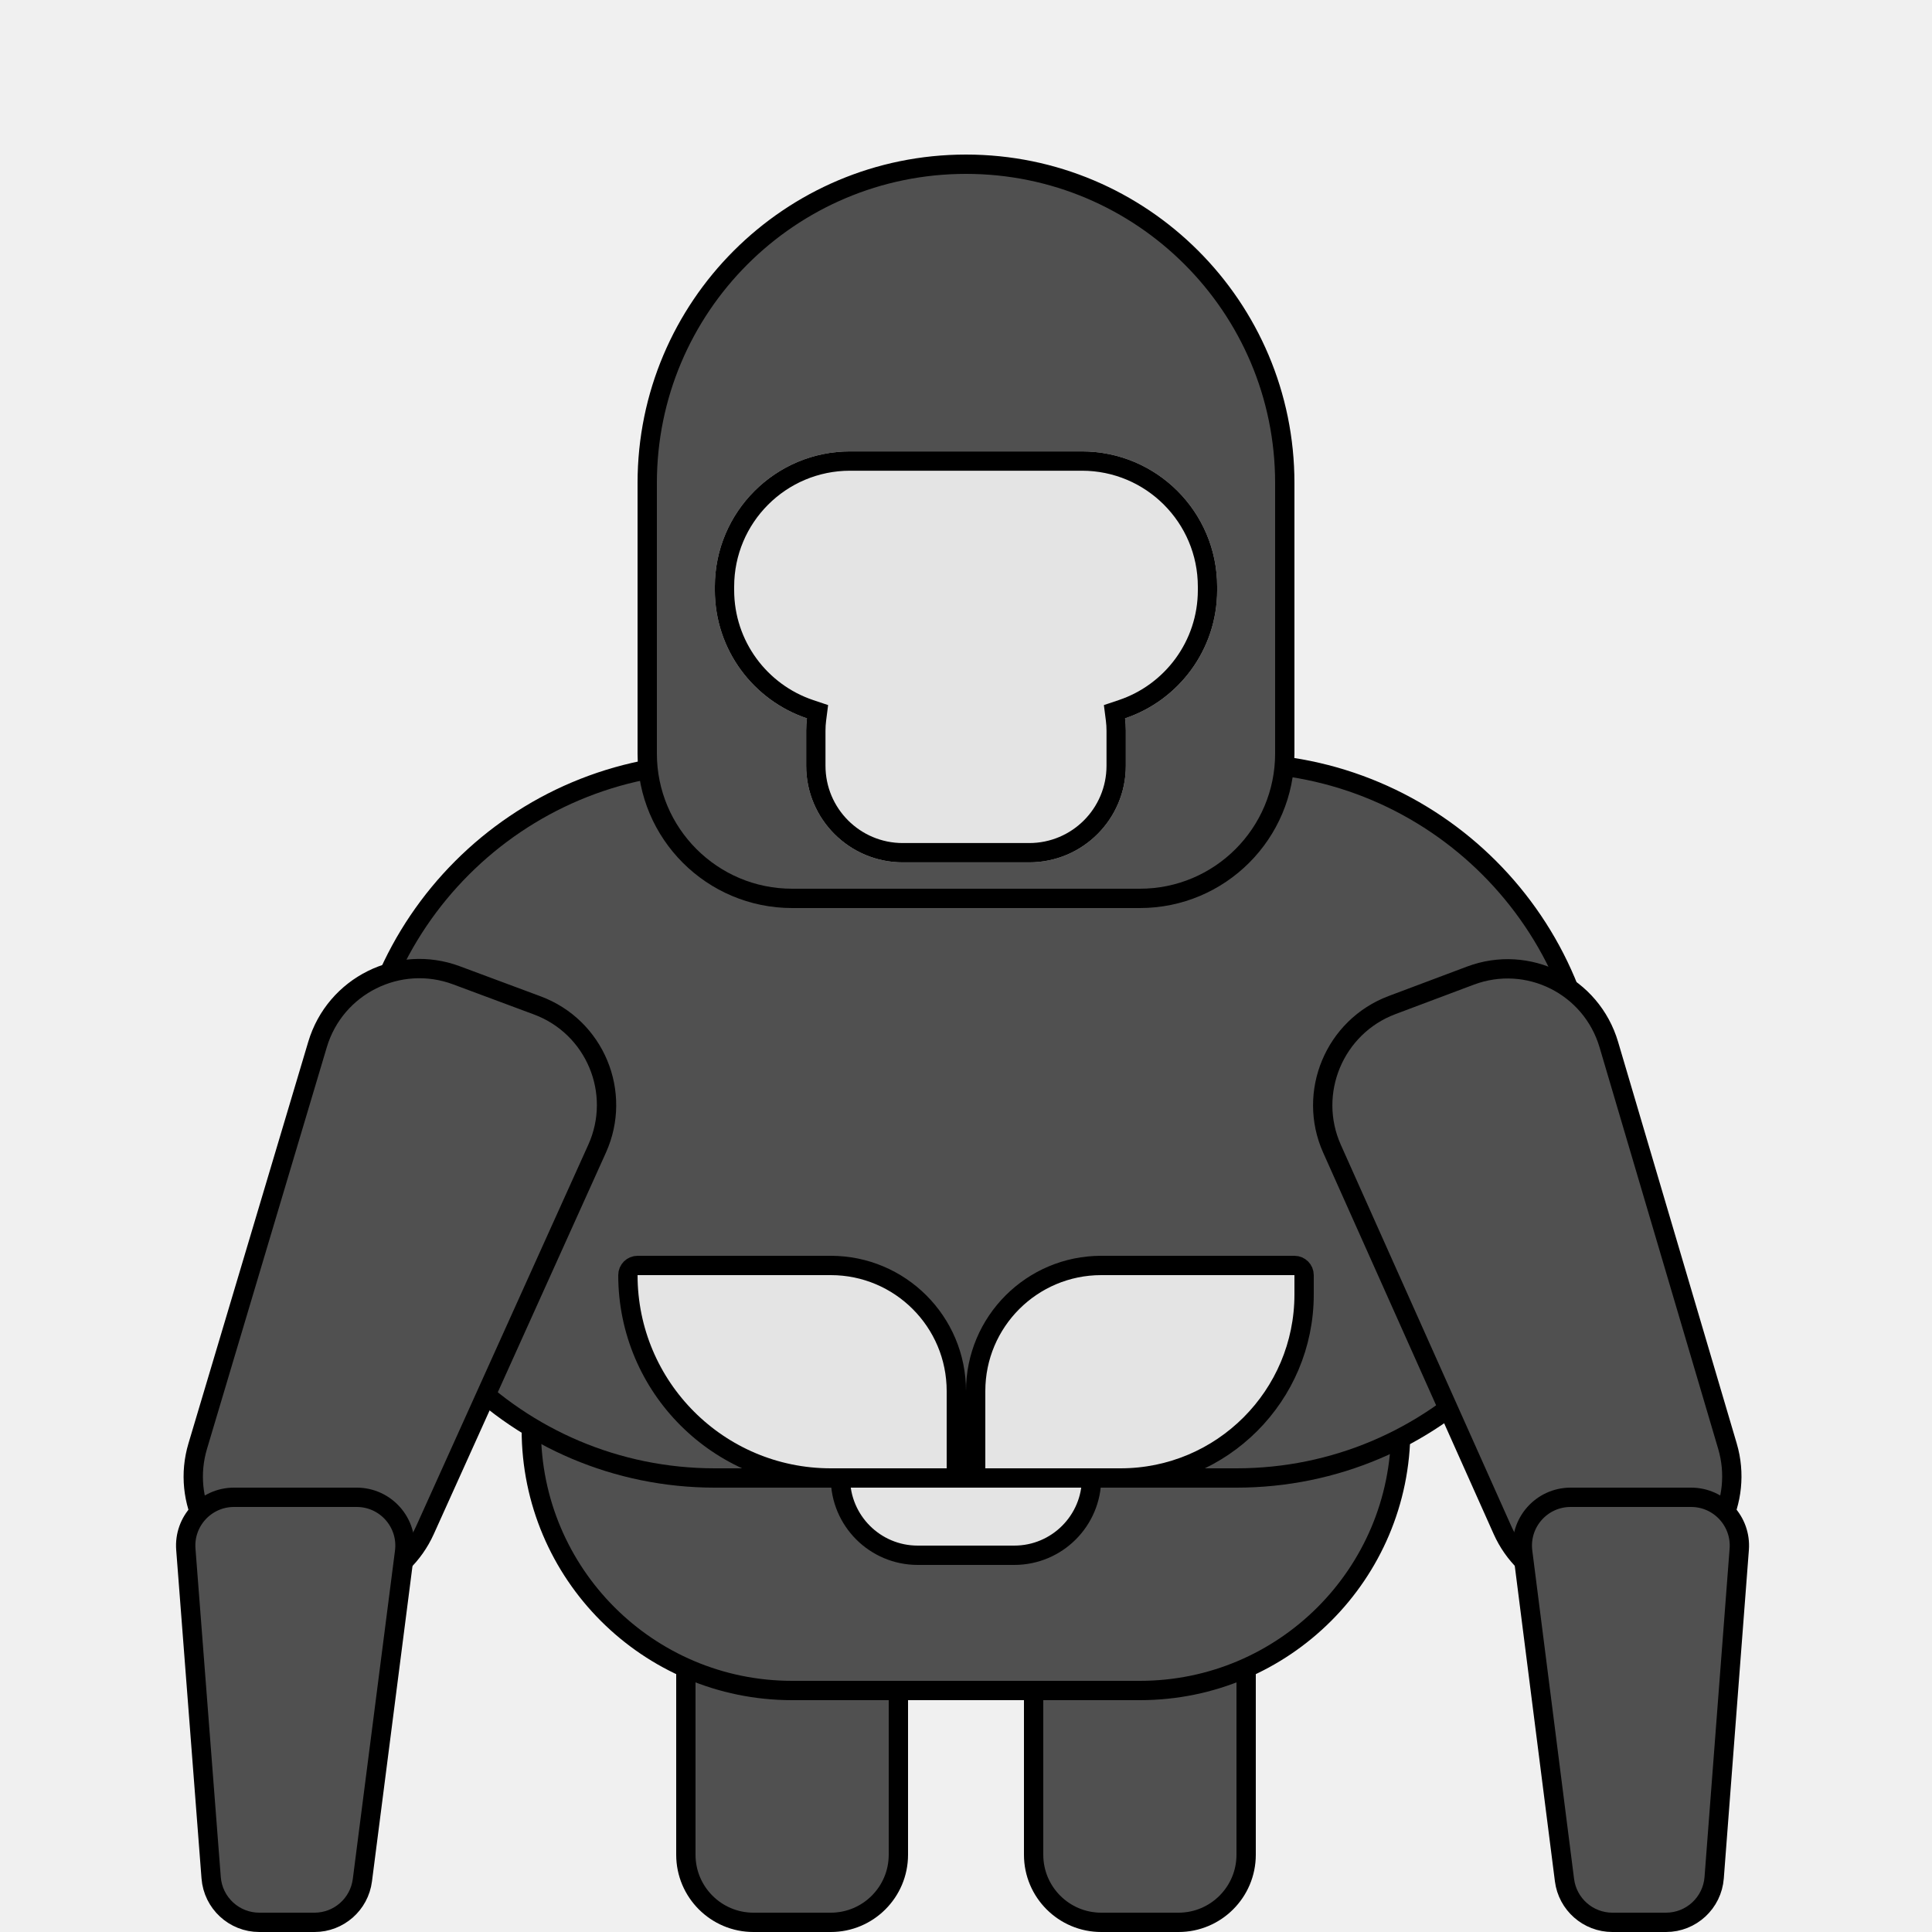
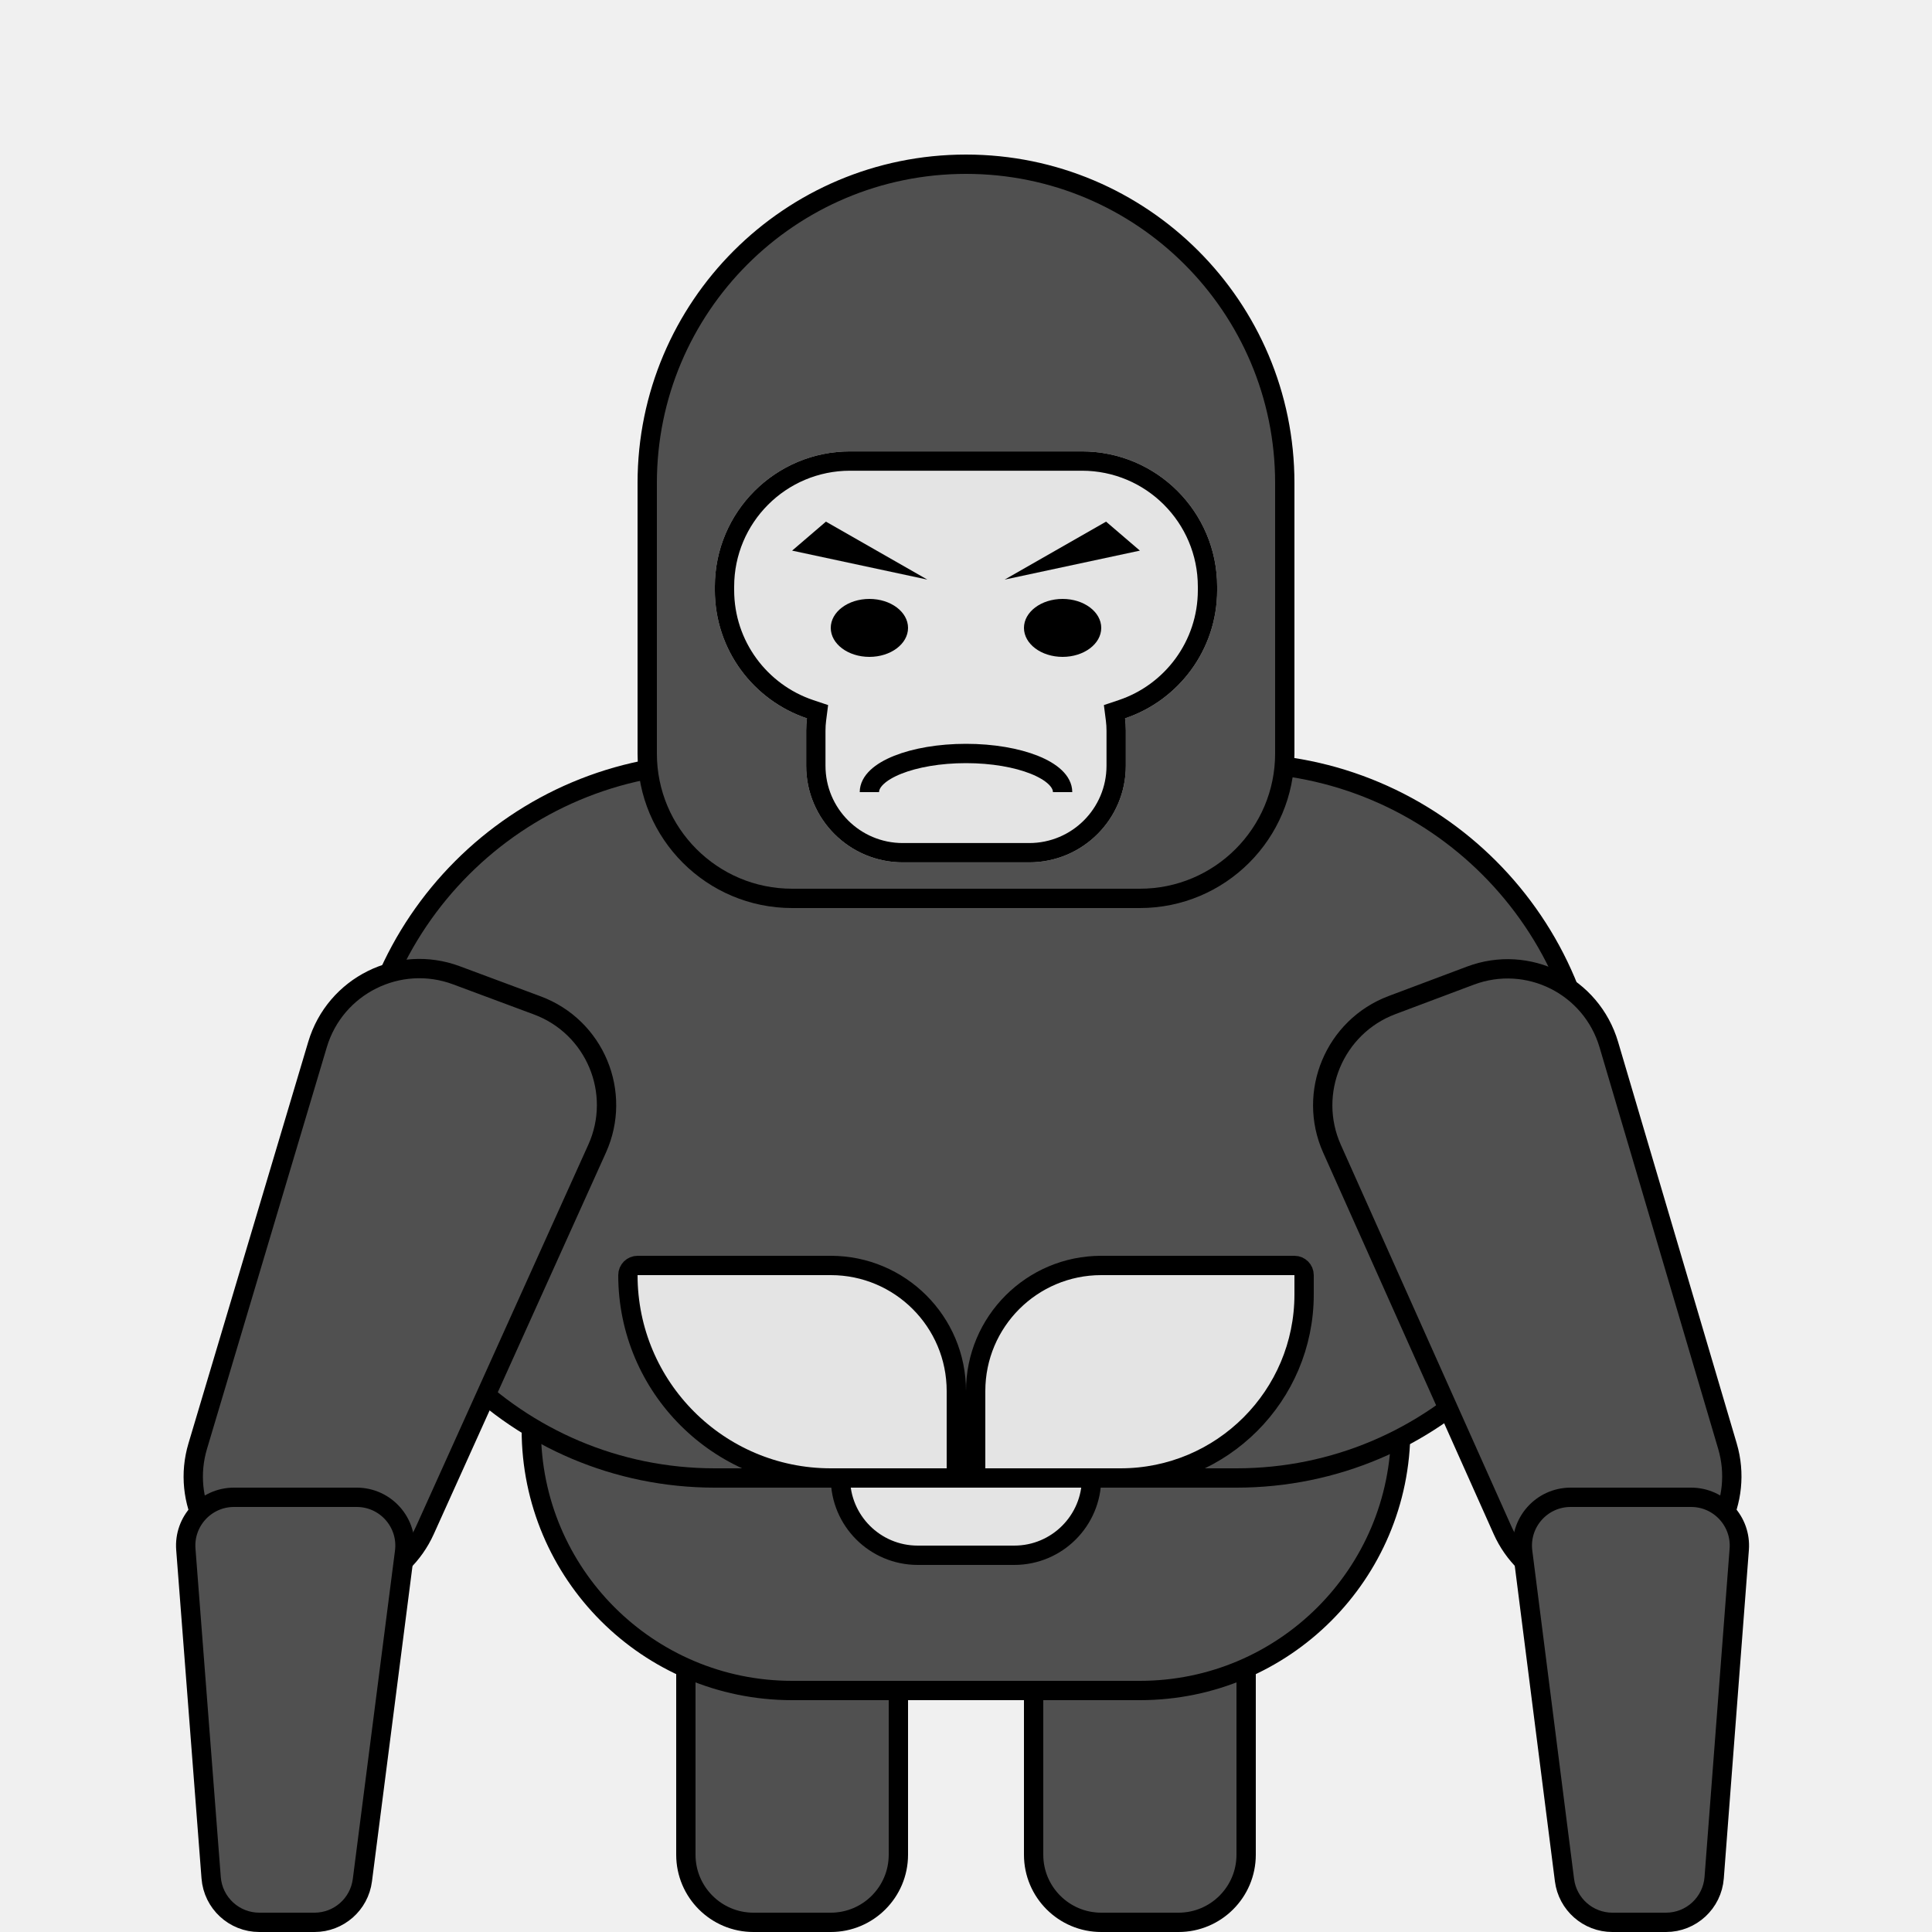
<svg xmlns="http://www.w3.org/2000/svg" width="100" height="100" viewBox="0 0 100 100" fill="none">
  <path d="M35.5 86.5H46.5V96C46.5 97.933 44.933 99.5 43 99.5H39C37.067 99.5 35.5 97.933 35.5 96V86.5Z" fill="#505050" stroke="black" />
  <path d="M53.5 86.5H64.5V96C64.5 97.933 62.933 99.5 61 99.5H57C55.067 99.5 53.5 97.933 53.5 96V86.5Z" fill="#505050" stroke="black" />
  <path d="M32 65.5H67C70.038 65.5 72.5 67.962 72.5 71V74C72.5 81.456 66.456 87.5 59 87.5H41C33.544 87.5 27.5 81.456 27.5 74V70C27.5 67.515 29.515 65.5 32 65.5Z" fill="#505050" stroke="black" />
  <rect x="43.5" y="72.5" width="13" height="8" rx="4" fill="#E4E4E4" stroke="black" />
  <rect x="18.5" y="39.5" width="64" height="37" rx="18.5" fill="#505050" stroke="black" />
  <path d="M66.5 25V39C66.5 43.142 63.142 46.5 59 46.5H41C36.858 46.5 33.5 43.142 33.5 39V25C33.5 15.887 40.887 8.5 50 8.5C59.113 8.5 66.5 15.887 66.5 25Z" fill="#505050" stroke="black" />
  <path d="M23.624 50.481L27.812 52.04C30.796 53.151 32.216 56.555 30.906 59.457L21.995 79.203C20.826 81.795 17.873 83.068 15.185 82.139L13.707 81.628C10.923 80.665 9.392 77.681 10.233 74.858L16.435 54.064C17.344 51.015 20.643 49.371 23.624 50.481Z" fill="#505050" stroke="black" />
  <path d="M12.112 77.5H18.462C19.969 77.5 21.133 78.824 20.941 80.319L18.757 97.319C18.597 98.566 17.535 99.5 16.278 99.5H13.422C12.116 99.5 11.03 98.495 10.929 97.192L9.619 80.192C9.507 78.74 10.655 77.5 12.112 77.5Z" fill="#505050" stroke="black" />
  <path d="M76.106 50.499L72.05 52.023C69.072 53.143 67.646 56.556 68.945 59.46L77.767 79.195C78.927 81.79 81.872 83.06 84.557 82.123L85.93 81.644C88.711 80.673 90.247 77.677 89.412 74.85L83.273 54.07C82.371 51.018 79.084 49.38 76.106 50.499Z" fill="#505050" stroke="black" />
  <path d="M87.53 77.5H81.295C79.789 77.5 78.625 78.822 78.815 80.316L80.978 97.316C81.137 98.564 82.2 99.5 83.458 99.5H86.232C87.539 99.5 88.625 98.493 88.725 97.19L90.023 80.19C90.133 78.739 88.986 77.5 87.53 77.5Z" fill="#505050" stroke="black" />
  <path d="M33 65.5H43C46.59 65.5 49.5 68.41 49.5 72V76C49.5 76.276 49.276 76.5 49 76.5H43C37.201 76.5 32.5 71.799 32.5 66C32.5 65.724 32.724 65.5 33 65.5Z" fill="#E4E4E4" stroke="black" />
  <path d="M57 65.5H67C67.276 65.5 67.5 65.724 67.5 66V67C67.5 72.247 63.247 76.5 58 76.5H51C50.724 76.5 50.5 76.276 50.5 76V72C50.5 68.41 53.41 65.5 57 65.5Z" fill="#E4E4E4" stroke="black" />
  <mask id="path-13-inside-1" fill="white">
    <path fill-rule="evenodd" clip-rule="evenodd" d="M44 23.364C40.134 23.364 37 26.498 37 30.364V30.546C37 33.631 38.996 36.25 41.767 37.182C41.741 37.39 41.727 37.603 41.727 37.818V39.636C41.727 42.398 43.966 44.636 46.727 44.636H53.273C56.034 44.636 58.273 42.398 58.273 39.636V37.818C58.273 37.603 58.259 37.39 58.233 37.182C61.004 36.25 63 33.631 63 30.546V30.364C63 26.498 59.866 23.364 56 23.364H44Z" />
  </mask>
  <path fill-rule="evenodd" clip-rule="evenodd" d="M44 23.364C40.134 23.364 37 26.498 37 30.364V30.546C37 33.631 38.996 36.25 41.767 37.182C41.741 37.39 41.727 37.603 41.727 37.818V39.636C41.727 42.398 43.966 44.636 46.727 44.636H53.273C56.034 44.636 58.273 42.398 58.273 39.636V37.818C58.273 37.603 58.259 37.39 58.233 37.182C61.004 36.25 63 33.631 63 30.546V30.364C63 26.498 59.866 23.364 56 23.364H44Z" fill="#E4E4E4" />
  <path d="M41.767 37.182L42.759 37.308L42.863 36.495L42.086 36.234L41.767 37.182ZM58.233 37.182L57.914 36.234L57.137 36.495L57.241 37.308L58.233 37.182ZM38 30.364C38 27.05 40.686 24.364 44 24.364V22.364C39.582 22.364 36 25.945 36 30.364H38ZM38 30.546V30.364H36V30.546H38ZM42.086 36.234C39.71 35.435 38 33.188 38 30.546H36C36 34.073 38.283 37.065 41.449 38.13L42.086 36.234ZM42.727 37.818C42.727 37.645 42.738 37.475 42.759 37.308L40.775 37.056C40.744 37.306 40.727 37.56 40.727 37.818H42.727ZM42.727 39.636V37.818H40.727V39.636H42.727ZM46.727 43.636C44.518 43.636 42.727 41.846 42.727 39.636H40.727C40.727 42.95 43.414 45.636 46.727 45.636V43.636ZM53.273 43.636H46.727V45.636H53.273V43.636ZM57.273 39.636C57.273 41.846 55.482 43.636 53.273 43.636V45.636C56.586 45.636 59.273 42.95 59.273 39.636H57.273ZM57.273 37.818V39.636H59.273V37.818H57.273ZM57.241 37.308C57.262 37.475 57.273 37.645 57.273 37.818H59.273C59.273 37.56 59.256 37.306 59.225 37.056L57.241 37.308ZM62 30.546C62 33.188 60.29 35.435 57.914 36.234L58.551 38.13C61.717 37.065 64 34.073 64 30.546H62ZM62 30.364V30.546H64V30.364H62ZM56 24.364C59.314 24.364 62 27.05 62 30.364H64C64 25.945 60.418 22.364 56 22.364V24.364ZM44 24.364H56V22.364H44V24.364Z" fill="black" mask="url(#path-13-inside-1)" />
+   <ellipse cx="45" cy="32.5" rx="2" ry="1.5" fill="black" />
+   <ellipse cx="55" cy="32.5" rx="2" ry="1.5" fill="black" />
+   <path d="M41 28.5L48 30L42.75 27L41 28.5Z" fill="black" />
+   <path d="M59 28.5L52 30L57.25 27L59 28.5Z" fill="black" />
+   <path d="M55 41C55 39.895 52.761 39 50 39C47.239 39 45 39.895 45 41" stroke="black" />
</svg>
